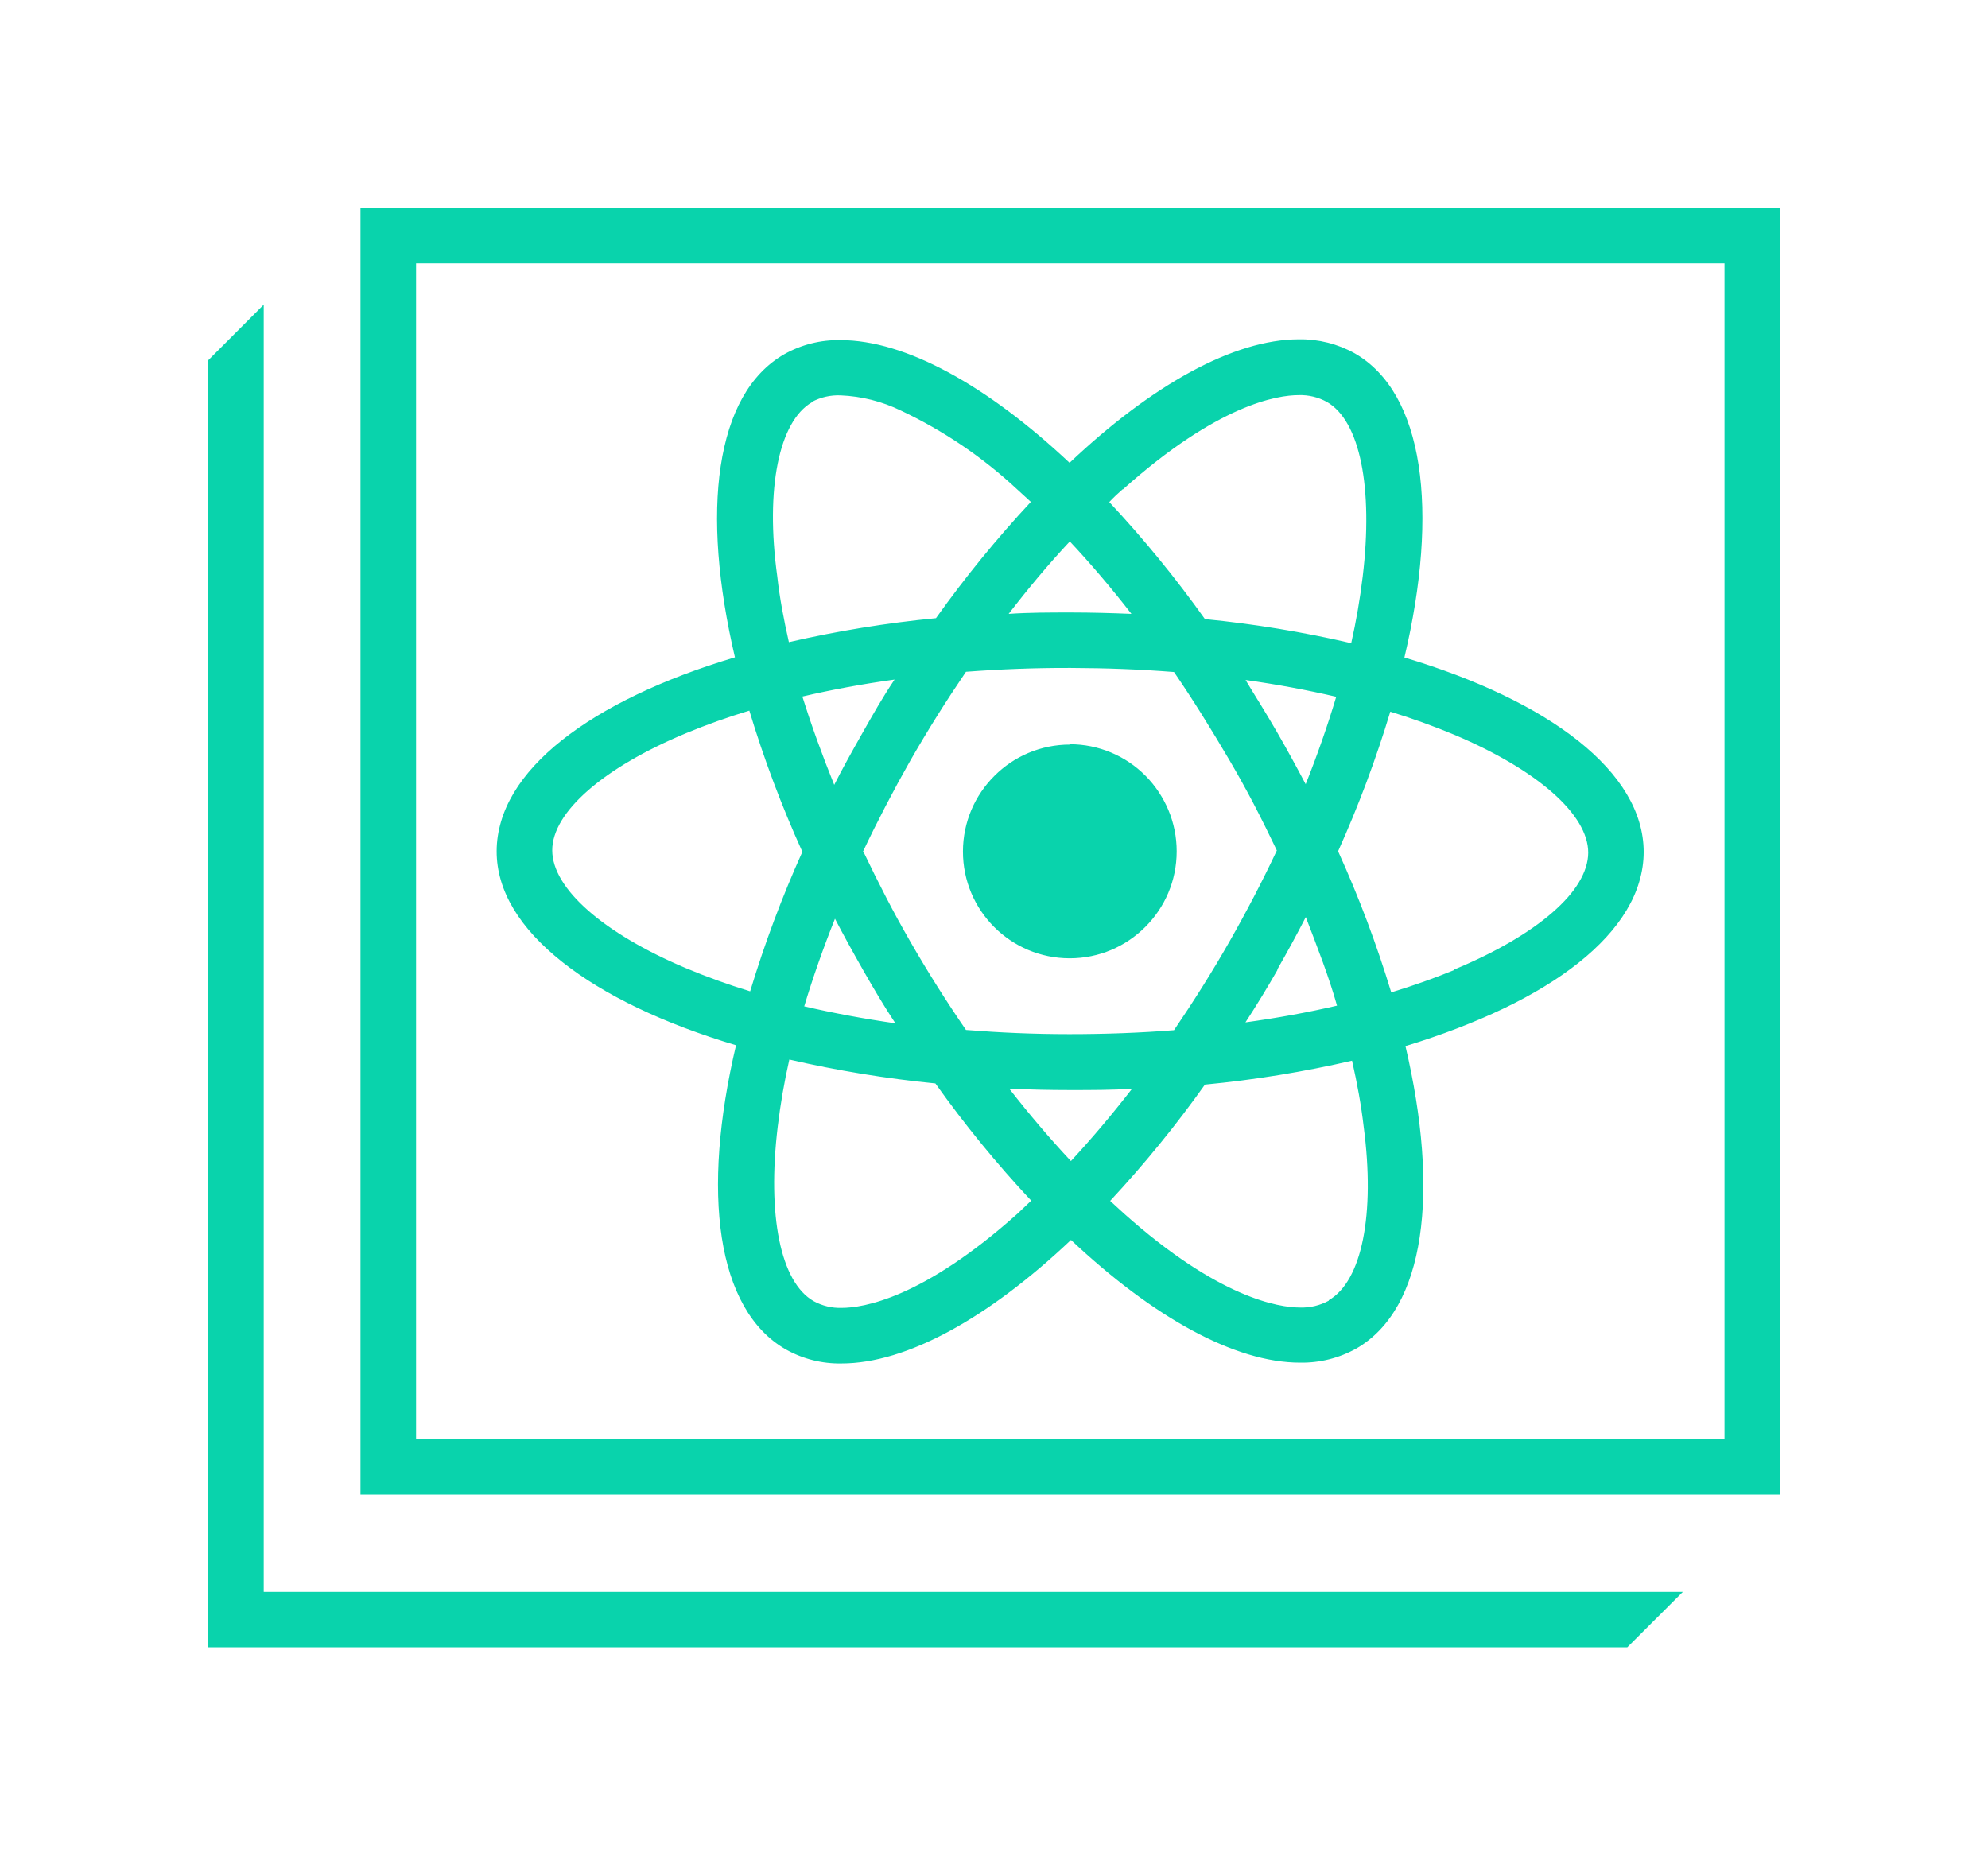
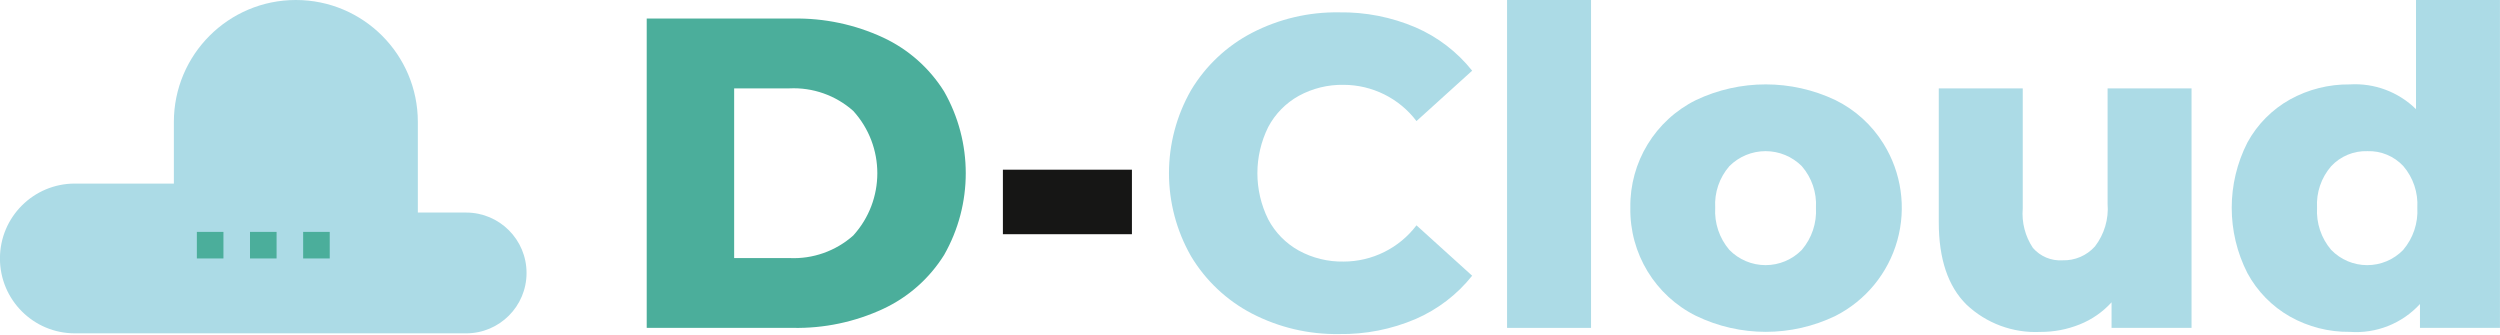
- <svg xmlns="http://www.w3.org/2000/svg" viewBox="0 0 170.96 159.93">
-   <defs>
-     <style>.cls-1{fill:#09d3ac;}</style>
-   </defs>
-   <path class="cls-1" d="M141.35,73.27c0-6.89-8.11-13-20.58-16.73,3-12.67,1.69-22.75-4.28-26.16a9.55,9.55,0,0,0-4.79-1.2c-5.57,0-12.61,3.89-19.72,10.62-7.11-6.68-14.13-10.55-19.69-10.55a9.46,9.46,0,0,0-4.86,1.22c-5.94,3.42-7.17,13.44-4.21,26.05-12.41,3.71-20.48,9.77-20.5,16.63s8.12,13,20.59,16.72c-3,12.68-1.7,22.75,4.28,26.16a9.41,9.41,0,0,0,4.78,1.2c5.58,0,12.62-3.89,19.73-10.62,7.1,6.68,14.12,10.55,19.69,10.55a9.59,9.59,0,0,0,4.86-1.22c5.94-3.42,7.16-13.44,4.21-26C133.27,86.18,141.34,80.12,141.35,73.27ZM96.56,42.06c8.19-7.33,13.31-8.12,15.13-8.12h0a4.71,4.71,0,0,1,2.42.58c2.86,1.63,4,7.38,3.09,15a56.73,56.73,0,0,1-1,5.79,97.7,97.7,0,0,0-12.58-2.07,98.47,98.47,0,0,0-8.24-10.08C95.75,42.79,96.15,42.42,96.56,42.06ZM71.77,78.94c.78,1.5,1.61,3,2.47,4.51S76,86.49,77,88c-2.71-.39-5.34-.88-7.84-1.46C69.86,84,70.75,81.5,71.77,78.94ZM69,59.9c2.53-.59,5.18-1.08,7.93-1.46-1,1.48-1.86,3-2.76,4.59s-1.69,3-2.46,4.52Q70.18,63.65,69,59.9Zm5.21,13.34q1.86-3.93,4.09-7.86c1.5-2.62,3.11-5.17,4.77-7.61,2.91-.22,5.91-.34,9-.33s6,.12,8.89.35c1.66,2.42,3.25,5,4.75,7.55s2.88,5.22,4.12,7.83c-1.23,2.62-2.6,5.25-4.08,7.85s-3.11,5.18-4.77,7.62c-2.91.23-5.91.34-9,.34s-6-.13-8.89-.36c-1.66-2.42-3.26-4.94-4.76-7.55S75.5,75.85,74.25,73.24Zm32.86-14.77c2.72.38,5.35.87,7.84,1.45-.74,2.47-1.62,5-2.64,7.55-.79-1.5-1.61-3-2.48-4.51S108,59.93,107.11,58.47Zm2.76,24.92q1.29-2.27,2.46-4.53c1,2.6,2,5.16,2.7,7.66-2.52.59-5.17,1.07-7.92,1.45Q108.52,85.75,109.87,83.39ZM92,46.56c1.8,1.92,3.57,4,5.3,6.23-1.71-.07-3.46-.12-5.23-.12s-3.58,0-5.33.12C88.45,50.57,90.2,48.48,92,46.56Zm-22.18-12A4.82,4.82,0,0,1,72.29,34a13.11,13.11,0,0,1,5.19,1.31,39.07,39.07,0,0,1,10,6.78l1.17,1.07a98.49,98.49,0,0,0-8.16,10,98.88,98.88,0,0,0-12.65,2.06c-.44-1.94-.8-3.84-1-5.67C65.8,42,67,36.24,69.81,34.6ZM64.53,85.26a58.75,58.75,0,0,1-5.54-2c-7.1-3-11.5-6.85-11.5-10.14S51.91,66,59,63.05a57.63,57.63,0,0,1,5.44-1.94A97.93,97.93,0,0,0,69,73.25,98.72,98.72,0,0,0,64.53,85.26Zm23,19.1c-8.19,7.33-13.31,8.11-15.14,8.11a4.69,4.69,0,0,1-2.42-.58c-2.86-1.63-4-7.38-3.09-15a56.07,56.07,0,0,1,1-5.78,99.51,99.51,0,0,0,12.58,2.06,97.17,97.17,0,0,0,8.24,10.08Zm4.57-4.51c-1.8-1.92-3.57-4-5.31-6.23,1.72.08,3.47.12,5.24.12s3.58,0,5.33-.11C95.63,95.85,93.87,97.93,92.09,99.85Zm22.18,12a4.82,4.82,0,0,1-2.48.59c-1.82,0-7-.8-15.16-8.1l-1.17-1.07a98.44,98.44,0,0,0,8.15-10,97,97,0,0,0,12.66-2.06c.44,1.94.79,3.84,1,5.67C118.27,104.42,117.12,110.18,114.27,111.81Zm10.8-28.44c-1.71.7-3.52,1.35-5.44,1.93a98.54,98.54,0,0,0-4.57-12.14,98.1,98.1,0,0,0,4.49-12,58.75,58.75,0,0,1,5.54,2c7.09,3,11.5,6.85,11.49,10.14S132.17,80.42,125.07,83.37ZM92,82.39a9.18,9.18,0,1,0-9.17-9.19A9.17,9.17,0,0,0,92,82.39ZM31,17.88V128.53H153.07V17.88ZM148.3,123.77H35.78V22.65H148.3Zm-85-33.9c-3,12.68-1.7,22.75,4.28,26.16a9.41,9.41,0,0,0,4.78,1.2c5.58,0,12.62-3.89,19.73-10.62,7.1,6.68,14.12,10.55,19.69,10.55a9.59,9.59,0,0,0,4.86-1.22c5.94-3.42,7.16-13.44,4.21-26,12.41-3.72,20.48-9.78,20.49-16.63s-8.11-13-20.58-16.73c3-12.67,1.69-22.75-4.28-26.16a9.55,9.55,0,0,0-4.79-1.2c-5.57,0-12.61,3.89-19.72,10.62-7.11-6.68-14.13-10.55-19.69-10.55a9.46,9.46,0,0,0-4.86,1.22c-5.94,3.42-7.17,13.44-4.21,26.05-12.41,3.71-20.48,9.77-20.5,16.63S50.84,86.13,63.31,89.87Zm24.21,14.49c-8.19,7.33-13.31,8.11-15.14,8.11a4.69,4.69,0,0,1-2.42-.58c-2.86-1.63-4-7.38-3.09-15a56.07,56.07,0,0,1,1-5.78,99.51,99.51,0,0,0,12.58,2.06,97.17,97.17,0,0,0,8.24,10.08Zm24.79-36.89c-.79-1.5-1.61-3-2.48-4.51s-1.8-3-2.72-4.49c2.72.38,5.35.87,7.84,1.45C114.21,62.39,113.33,64.92,112.31,67.47Zm2.72,19c-2.52.59-5.17,1.07-7.92,1.45q1.41-2.22,2.76-4.58t2.46-4.53C113.37,81.46,114.28,84,115,86.52Zm-5.21-13.35c-1.23,2.62-2.6,5.25-4.08,7.85s-3.11,5.18-4.77,7.62c-2.91.23-5.91.34-9,.34s-6-.13-8.89-.36c-1.66-2.42-3.26-4.94-4.76-7.55s-2.87-5.22-4.12-7.83q1.86-3.93,4.09-7.86c1.5-2.62,3.11-5.17,4.77-7.61,2.91-.22,5.91-.34,9-.33s6,.12,8.89.35c1.66,2.42,3.25,5,4.75,7.55S108.58,70.56,109.82,73.17ZM77,88c-2.71-.39-5.34-.88-7.84-1.46.74-2.46,1.63-5,2.65-7.55.78,1.5,1.61,3,2.47,4.51S76,86.49,77,88ZM74.21,63c-.87,1.5-1.69,3-2.46,4.52Q70.18,63.65,69,59.9c2.53-.59,5.18-1.08,7.93-1.46C76,59.92,75.11,61.45,74.21,63ZM92.09,99.85c-1.8-1.92-3.57-4-5.31-6.23,1.72.08,3.47.12,5.24.12s3.58,0,5.33-.11C95.63,95.85,93.87,97.93,92.09,99.85Zm22.18,12a4.82,4.82,0,0,1-2.48.59c-1.82,0-7-.8-15.16-8.1l-1.17-1.07a98.44,98.44,0,0,0,8.15-10,97,97,0,0,0,12.66-2.06c.44,1.94.79,3.84,1,5.67C118.27,104.42,117.12,110.18,114.27,111.81Zm5.28-50.66a58.75,58.75,0,0,1,5.54,2c7.09,3,11.5,6.85,11.49,10.14s-4.41,7.16-11.51,10.11c-1.71.7-3.52,1.35-5.44,1.93a98.54,98.54,0,0,0-4.57-12.14A98.1,98.1,0,0,0,119.55,61.15Zm-23-19.09c8.19-7.33,13.31-8.12,15.13-8.12h0a4.71,4.71,0,0,1,2.42.58c2.86,1.63,4,7.38,3.09,15a56.73,56.73,0,0,1-1,5.79,97.7,97.7,0,0,0-12.58-2.07,98.47,98.47,0,0,0-8.24-10.08C95.75,42.79,96.15,42.42,96.56,42.06ZM92,46.56c1.8,1.92,3.57,4,5.3,6.23-1.71-.07-3.46-.12-5.23-.12s-3.58,0-5.33.12C88.45,50.57,90.2,48.48,92,46.56Zm-22.18-12A4.82,4.82,0,0,1,72.29,34a13.11,13.11,0,0,1,5.19,1.31,39.07,39.07,0,0,1,10,6.78l1.17,1.07a98.49,98.49,0,0,0-8.16,10,98.88,98.88,0,0,0-12.65,2.06c-.44-1.94-.8-3.84-1-5.67C65.8,42,67,36.24,69.81,34.6ZM59,63.05a57.63,57.63,0,0,1,5.44-1.94A97.93,97.93,0,0,0,69,73.25a98.72,98.72,0,0,0-4.49,12,58.75,58.75,0,0,1-5.54-2c-7.1-3-11.5-6.85-11.5-10.14S51.91,66,59,63.05Zm33,1a9.18,9.18,0,1,0,9.17,9.19A9.17,9.17,0,0,0,92,64Zm0,0a9.18,9.18,0,1,0,9.17,9.19A9.17,9.17,0,0,0,92,64Zm0,0a9.18,9.18,0,1,0,9.17,9.19A9.17,9.17,0,0,0,92,64Zm49.35,9.24c0-6.89-8.11-13-20.58-16.73,3-12.67,1.69-22.75-4.28-26.16a9.55,9.55,0,0,0-4.79-1.2c-5.57,0-12.61,3.89-19.72,10.62-7.11-6.68-14.13-10.55-19.69-10.55a9.46,9.46,0,0,0-4.86,1.22c-5.94,3.42-7.17,13.44-4.21,26.05-12.41,3.71-20.48,9.77-20.5,16.63s8.12,13,20.59,16.72c-3,12.68-1.7,22.75,4.28,26.16a9.41,9.41,0,0,0,4.78,1.2c5.58,0,12.62-3.89,19.73-10.62,7.1,6.68,14.12,10.55,19.69,10.55a9.59,9.59,0,0,0,4.86-1.22c5.94-3.42,7.16-13.44,4.21-26C133.27,86.18,141.34,80.12,141.35,73.27ZM96.56,42.06c8.19-7.33,13.31-8.12,15.13-8.12h0a4.71,4.71,0,0,1,2.42.58c2.86,1.63,4,7.38,3.09,15a56.73,56.73,0,0,1-1,5.79,97.7,97.7,0,0,0-12.58-2.07,98.47,98.47,0,0,0-8.24-10.08C95.75,42.79,96.15,42.42,96.56,42.06ZM71.77,78.94c.78,1.5,1.61,3,2.47,4.51S76,86.49,77,88c-2.71-.39-5.34-.88-7.84-1.46C69.86,84,70.75,81.5,71.77,78.94ZM69,59.9c2.53-.59,5.18-1.08,7.93-1.46-1,1.48-1.86,3-2.76,4.59s-1.69,3-2.46,4.52Q70.18,63.65,69,59.9Zm5.21,13.34q1.86-3.93,4.09-7.86c1.5-2.62,3.11-5.17,4.77-7.61,2.91-.22,5.91-.34,9-.33s6,.12,8.89.35c1.66,2.42,3.25,5,4.75,7.55s2.88,5.22,4.12,7.83c-1.23,2.62-2.6,5.25-4.08,7.85s-3.11,5.18-4.77,7.62c-2.91.23-5.91.34-9,.34s-6-.13-8.89-.36c-1.66-2.42-3.26-4.94-4.76-7.55S75.5,75.85,74.25,73.24Zm32.86-14.77c2.72.38,5.35.87,7.84,1.45-.74,2.47-1.62,5-2.64,7.55-.79-1.5-1.61-3-2.48-4.51S108,59.93,107.11,58.47Zm2.76,24.92q1.29-2.27,2.46-4.53c1,2.6,2,5.16,2.7,7.66-2.52.59-5.17,1.07-7.92,1.45Q108.52,85.75,109.87,83.39ZM92,46.56c1.8,1.92,3.57,4,5.3,6.23-1.71-.07-3.46-.12-5.23-.12s-3.58,0-5.33.12C88.45,50.57,90.2,48.48,92,46.56Zm-22.18-12A4.82,4.82,0,0,1,72.29,34a13.11,13.11,0,0,1,5.19,1.31,39.07,39.07,0,0,1,10,6.78l1.17,1.07a98.49,98.49,0,0,0-8.16,10,98.88,98.88,0,0,0-12.65,2.06c-.44-1.94-.8-3.84-1-5.67C65.8,42,67,36.24,69.81,34.6ZM64.53,85.26a58.75,58.75,0,0,1-5.54-2c-7.1-3-11.5-6.85-11.5-10.14S51.91,66,59,63.05a57.63,57.63,0,0,1,5.44-1.94A97.93,97.93,0,0,0,69,73.25,98.72,98.72,0,0,0,64.53,85.26Zm23,19.1c-8.19,7.33-13.31,8.11-15.14,8.11a4.69,4.69,0,0,1-2.42-.58c-2.86-1.63-4-7.38-3.09-15a56.07,56.07,0,0,1,1-5.78,99.51,99.51,0,0,0,12.58,2.06,97.17,97.17,0,0,0,8.24,10.08Zm4.57-4.51c-1.8-1.92-3.57-4-5.31-6.23,1.72.08,3.47.12,5.24.12s3.58,0,5.33-.11C95.63,95.85,93.87,97.93,92.09,99.85Zm22.18,12a4.82,4.82,0,0,1-2.48.59c-1.82,0-7-.8-15.16-8.1l-1.17-1.07a98.44,98.44,0,0,0,8.15-10,97,97,0,0,0,12.66-2.06c.44,1.94.79,3.84,1,5.67C118.27,104.42,117.12,110.18,114.27,111.81Zm10.8-28.44c-1.71.7-3.52,1.35-5.44,1.93a98.54,98.54,0,0,0-4.57-12.14,98.1,98.1,0,0,0,4.49-12,58.75,58.75,0,0,1,5.54,2c7.09,3,11.5,6.85,11.49,10.14S132.17,80.42,125.07,83.37ZM92,82.39a9.18,9.18,0,1,0-9.17-9.19A9.17,9.17,0,0,0,92,82.39Zm-69.32,54.5V26.2L17.89,31V141.66H139.94l4.78-4.77Z" />
+ <svg xmlns="http://www.w3.org/2000/svg" width="201.511" height="26.928" viewBox="0 0 201.511 26.928">
+   <g id="Grupo_4" data-name="Grupo 4" transform="translate(-181.552 -126.574)">
+     <g id="Grupo_2" data-name="Grupo 2" transform="translate(177.852 122.874)">
+       <path id="Trazado_1" data-name="Trazado 1" d="M187,149.559a6.036,6.036,0,1,1,0-12.072h7.982v-4.964a9.833,9.833,0,0,1,19.666,0v7.3h3.894a4.868,4.868,0,0,1,0,9.736Z" transform="translate(-177.268 -118.99)" fill="#acdbe6" />
+       <rect id="Rectángulo_1" data-name="Rectángulo 1" width="2.142" height="2.142" transform="translate(28.135 22.391)" fill="#4bae9b" />
+       <rect id="Rectángulo_2" data-name="Rectángulo 2" width="2.142" height="2.142" transform="translate(23.851 22.391)" fill="#4bae9b" />
+       <rect id="Rectángulo_3" data-name="Rectángulo 3" width="2.142" height="2.142" transform="translate(19.568 22.391)" fill="#4bae9b" />
+     </g>
+     <g id="Grupo_3" data-name="Grupo 3" transform="translate(233.68 126.574)">
+       <path id="Trazado_3" data-name="Trazado 3" d="M224.874,127.017h11.791a16.507,16.507,0,0,1,7.266,1.532,11.54,11.54,0,0,1,4.914,4.345,13.312,13.312,0,0,1,0,13.179,11.54,11.54,0,0,1-4.914,4.345,16.507,16.507,0,0,1-7.266,1.532H224.874Zm11.5,19.305a7.227,7.227,0,0,0,5.147-1.817,7.467,7.467,0,0,0,0-10.044,7.227,7.227,0,0,0-5.147-1.817h-4.452v13.678Z" transform="translate(-224.874 -125.521)" fill="#4bae9b" />
+       <path id="Trazado_4" data-name="Trazado 4" d="M249.055,137.277h10.4v5.2h-10.4Z" transform="translate(-220.345 -123.599)" fill="#161615" />
+       <path id="Trazado_5" data-name="Trazado 5" d="M267.011,150.871a12.385,12.385,0,0,1-4.9-4.613,13.479,13.479,0,0,1,0-13.393,12.385,12.385,0,0,1,4.9-4.613,14.76,14.76,0,0,1,7.036-1.656,15.094,15.094,0,0,1,6.161,1.211,11.847,11.847,0,0,1,4.559,3.491l-4.487,4.061a7.385,7.385,0,0,0-5.877-2.921,7.25,7.25,0,0,0-3.615.89,6.183,6.183,0,0,0-2.459,2.511,8.374,8.374,0,0,0,0,7.444,6.183,6.183,0,0,0,2.459,2.511,7.25,7.25,0,0,0,3.615.89,7.385,7.385,0,0,0,5.877-2.921l4.487,4.061a11.847,11.847,0,0,1-4.559,3.491,15.094,15.094,0,0,1-6.161,1.211A14.76,14.76,0,0,1,267.011,150.871Z" transform="translate(-218.233 -125.6)" fill="#acdbe6" />
+       <path id="Trazado_6" data-name="Trazado 6" d="M283.283,125.757h6.768v26.429h-6.768Z" transform="translate(-213.935 -125.757)" fill="#acdbe6" />
+       <path id="Trazado_7" data-name="Trazado 7" d="M296.96,150.151a9.546,9.546,0,0,1-5.308-8.727,9.519,9.519,0,0,1,5.289-8.673,13.119,13.119,0,0,1,11.239,0,9.48,9.48,0,0,1,3.882,3.526,9.775,9.775,0,0,1-3.882,13.873,12.913,12.913,0,0,1-11.22,0Zm8.513-5.325a4.81,4.81,0,0,0,1.14-3.4,4.691,4.691,0,0,0-1.14-3.348,4.128,4.128,0,0,0-5.841,0,4.686,4.686,0,0,0-1.14,3.348,4.8,4.8,0,0,0,1.14,3.4,4.085,4.085,0,0,0,5.841,0Z" transform="translate(-212.367 -124.684)" fill="#acdbe6" />
+       <path id="Trazado_8" data-name="Trazado 8" d="M332.966,131.757v19.305h-6.447V149a6.926,6.926,0,0,1-2.565,1.781,8.368,8.368,0,0,1-3.17.606,8.1,8.1,0,0,1-5.966-2.208q-2.226-2.208-2.226-6.625V131.757h6.768v9.688a4.964,4.964,0,0,0,.819,3.17,2.91,2.91,0,0,0,2.386,1,3.367,3.367,0,0,0,2.618-1.122,4.989,4.989,0,0,0,1.016-3.437v-9.3Z" transform="translate(-208.446 -124.633)" fill="#acdbe6" />
+       <path id="Trazado_9" data-name="Trazado 9" d="M354.1,125.757v26.429h-6.447v-1.923a6.985,6.985,0,0,1-5.663,2.244,9.6,9.6,0,0,1-4.809-1.229,8.886,8.886,0,0,1-3.437-3.508,11.584,11.584,0,0,1,0-10.525,8.793,8.793,0,0,1,3.437-3.473,9.721,9.721,0,0,1,4.809-1.211,7,7,0,0,1,5.343,1.995v-8.8ZM346.3,145.9a4.81,4.81,0,0,0,1.14-3.4,4.737,4.737,0,0,0-1.122-3.348,3.779,3.779,0,0,0-2.9-1.211,3.831,3.831,0,0,0-2.921,1.211,4.691,4.691,0,0,0-1.14,3.348,4.81,4.81,0,0,0,1.14,3.4,4.043,4.043,0,0,0,5.806,0Z" transform="translate(-204.721 -125.757)" fill="#acdbe6" />
+     </g>
+   </g>
</svg>
